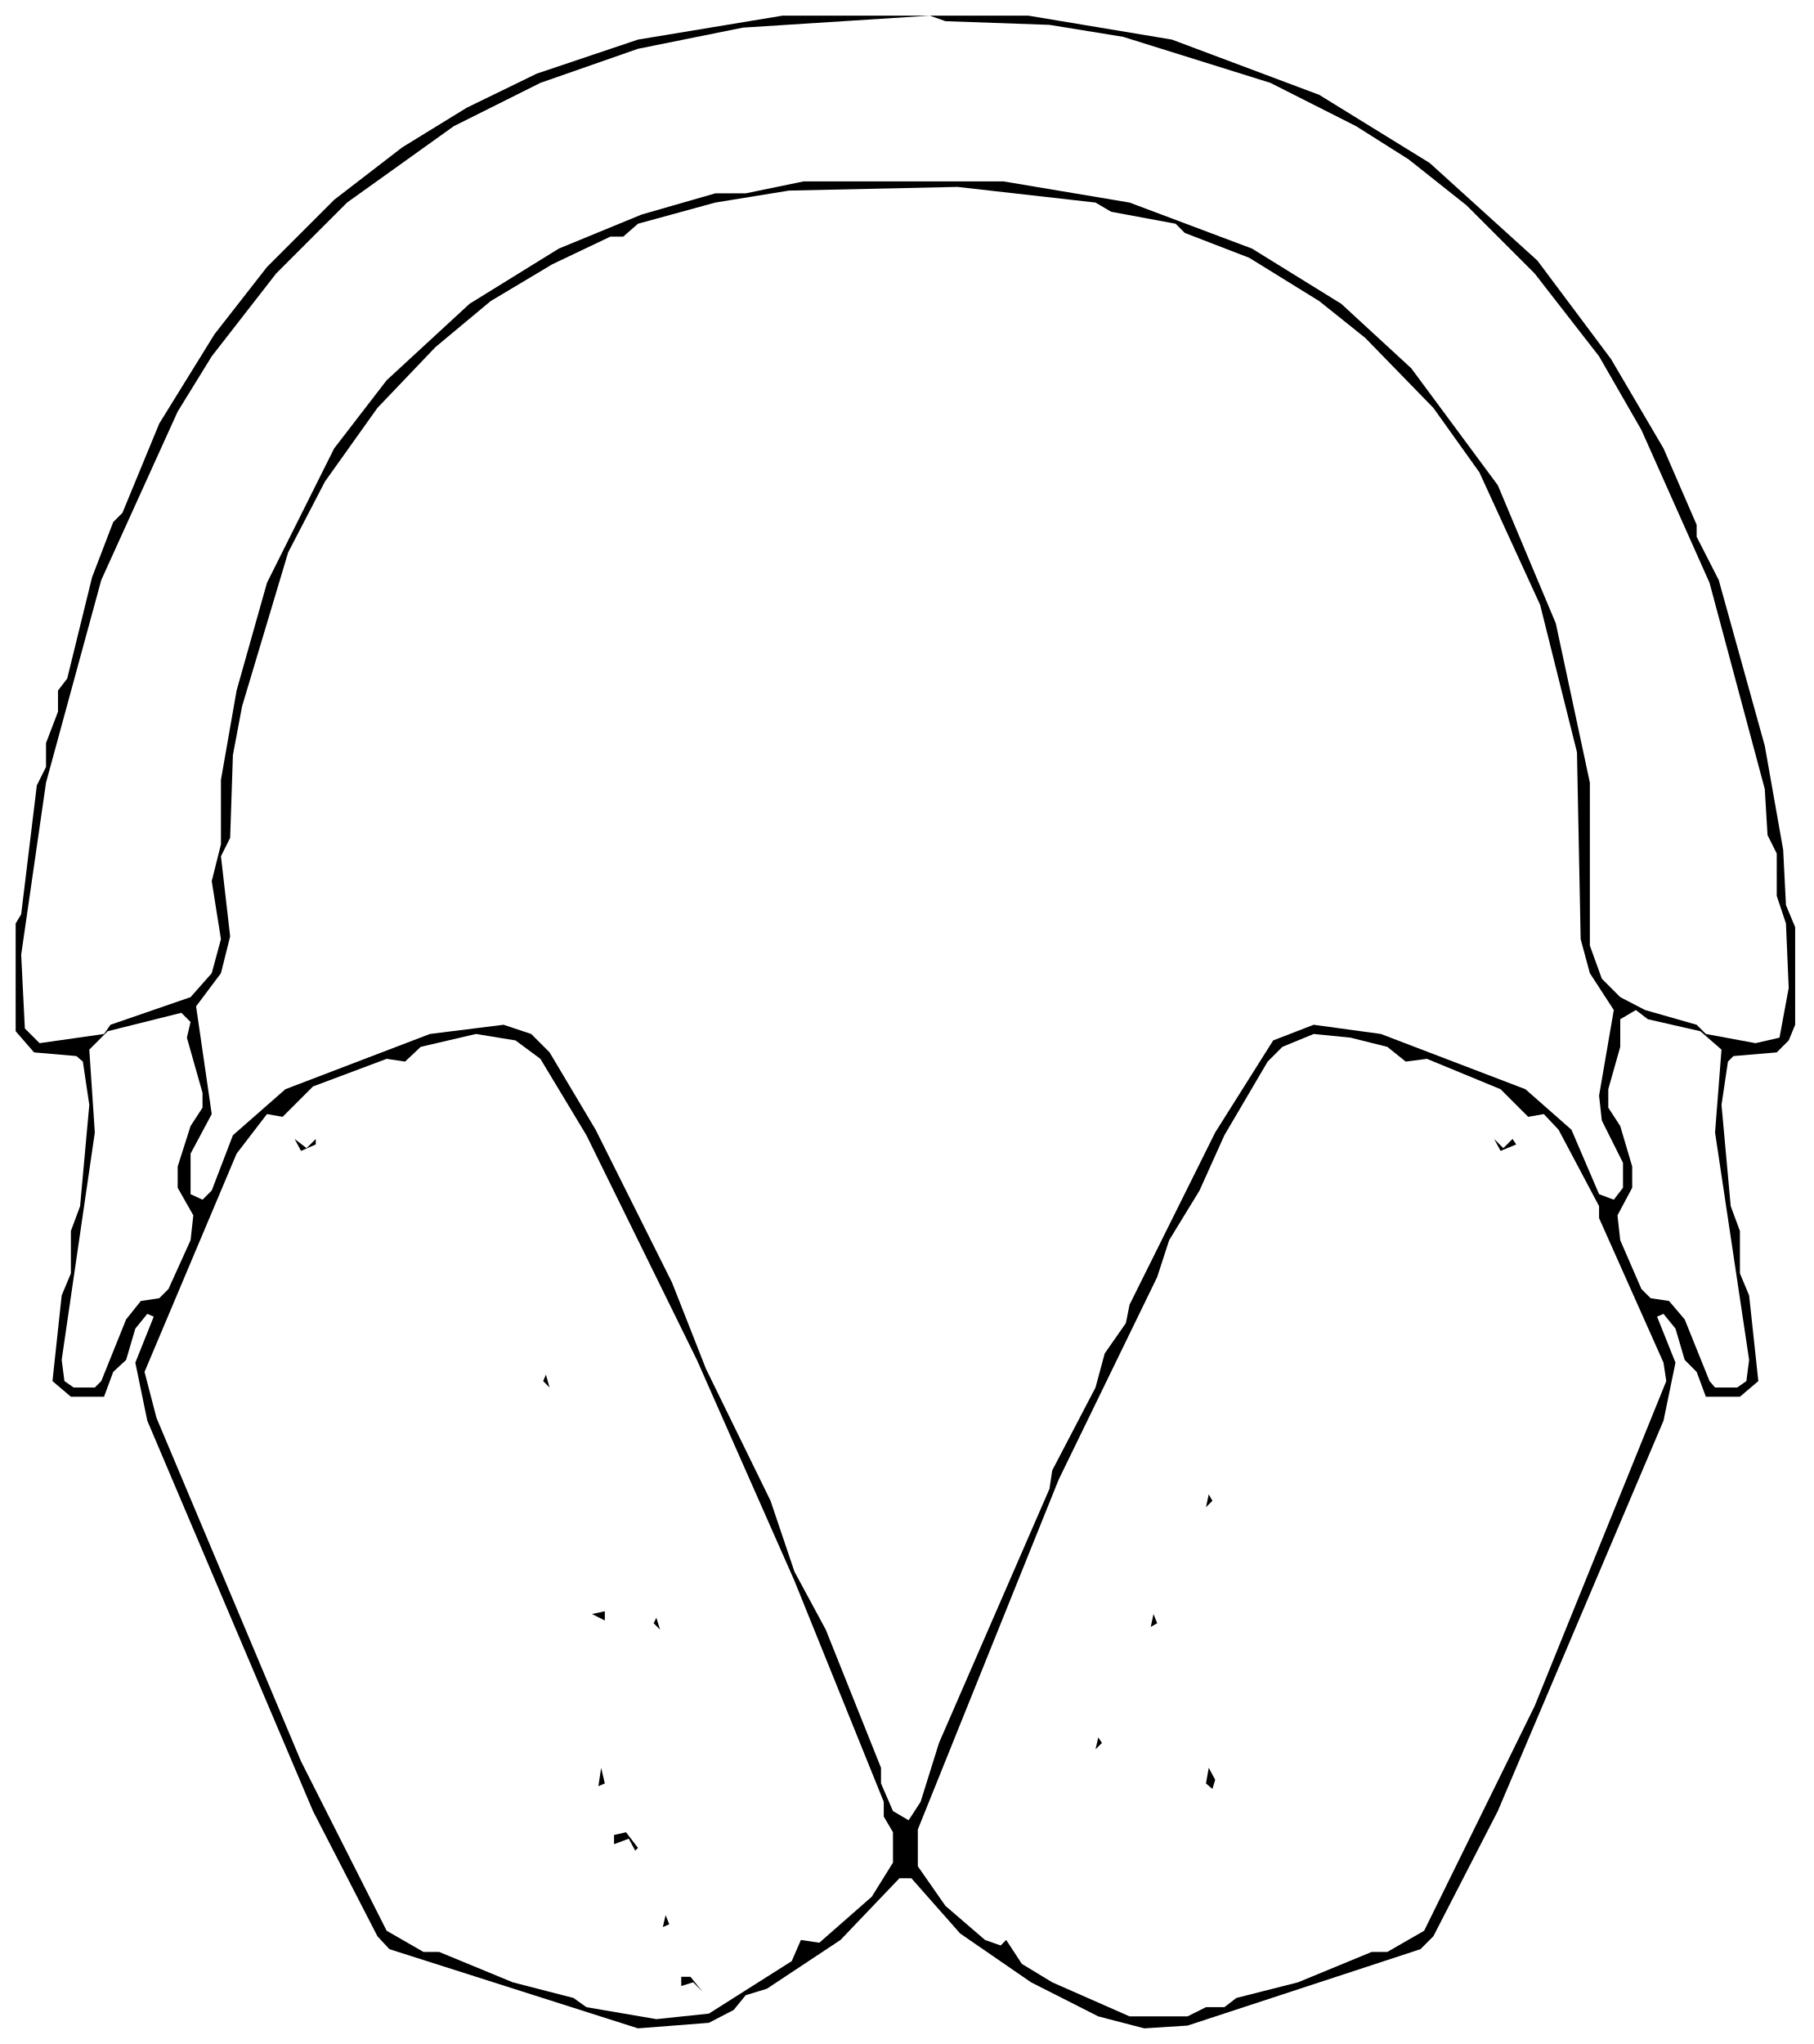
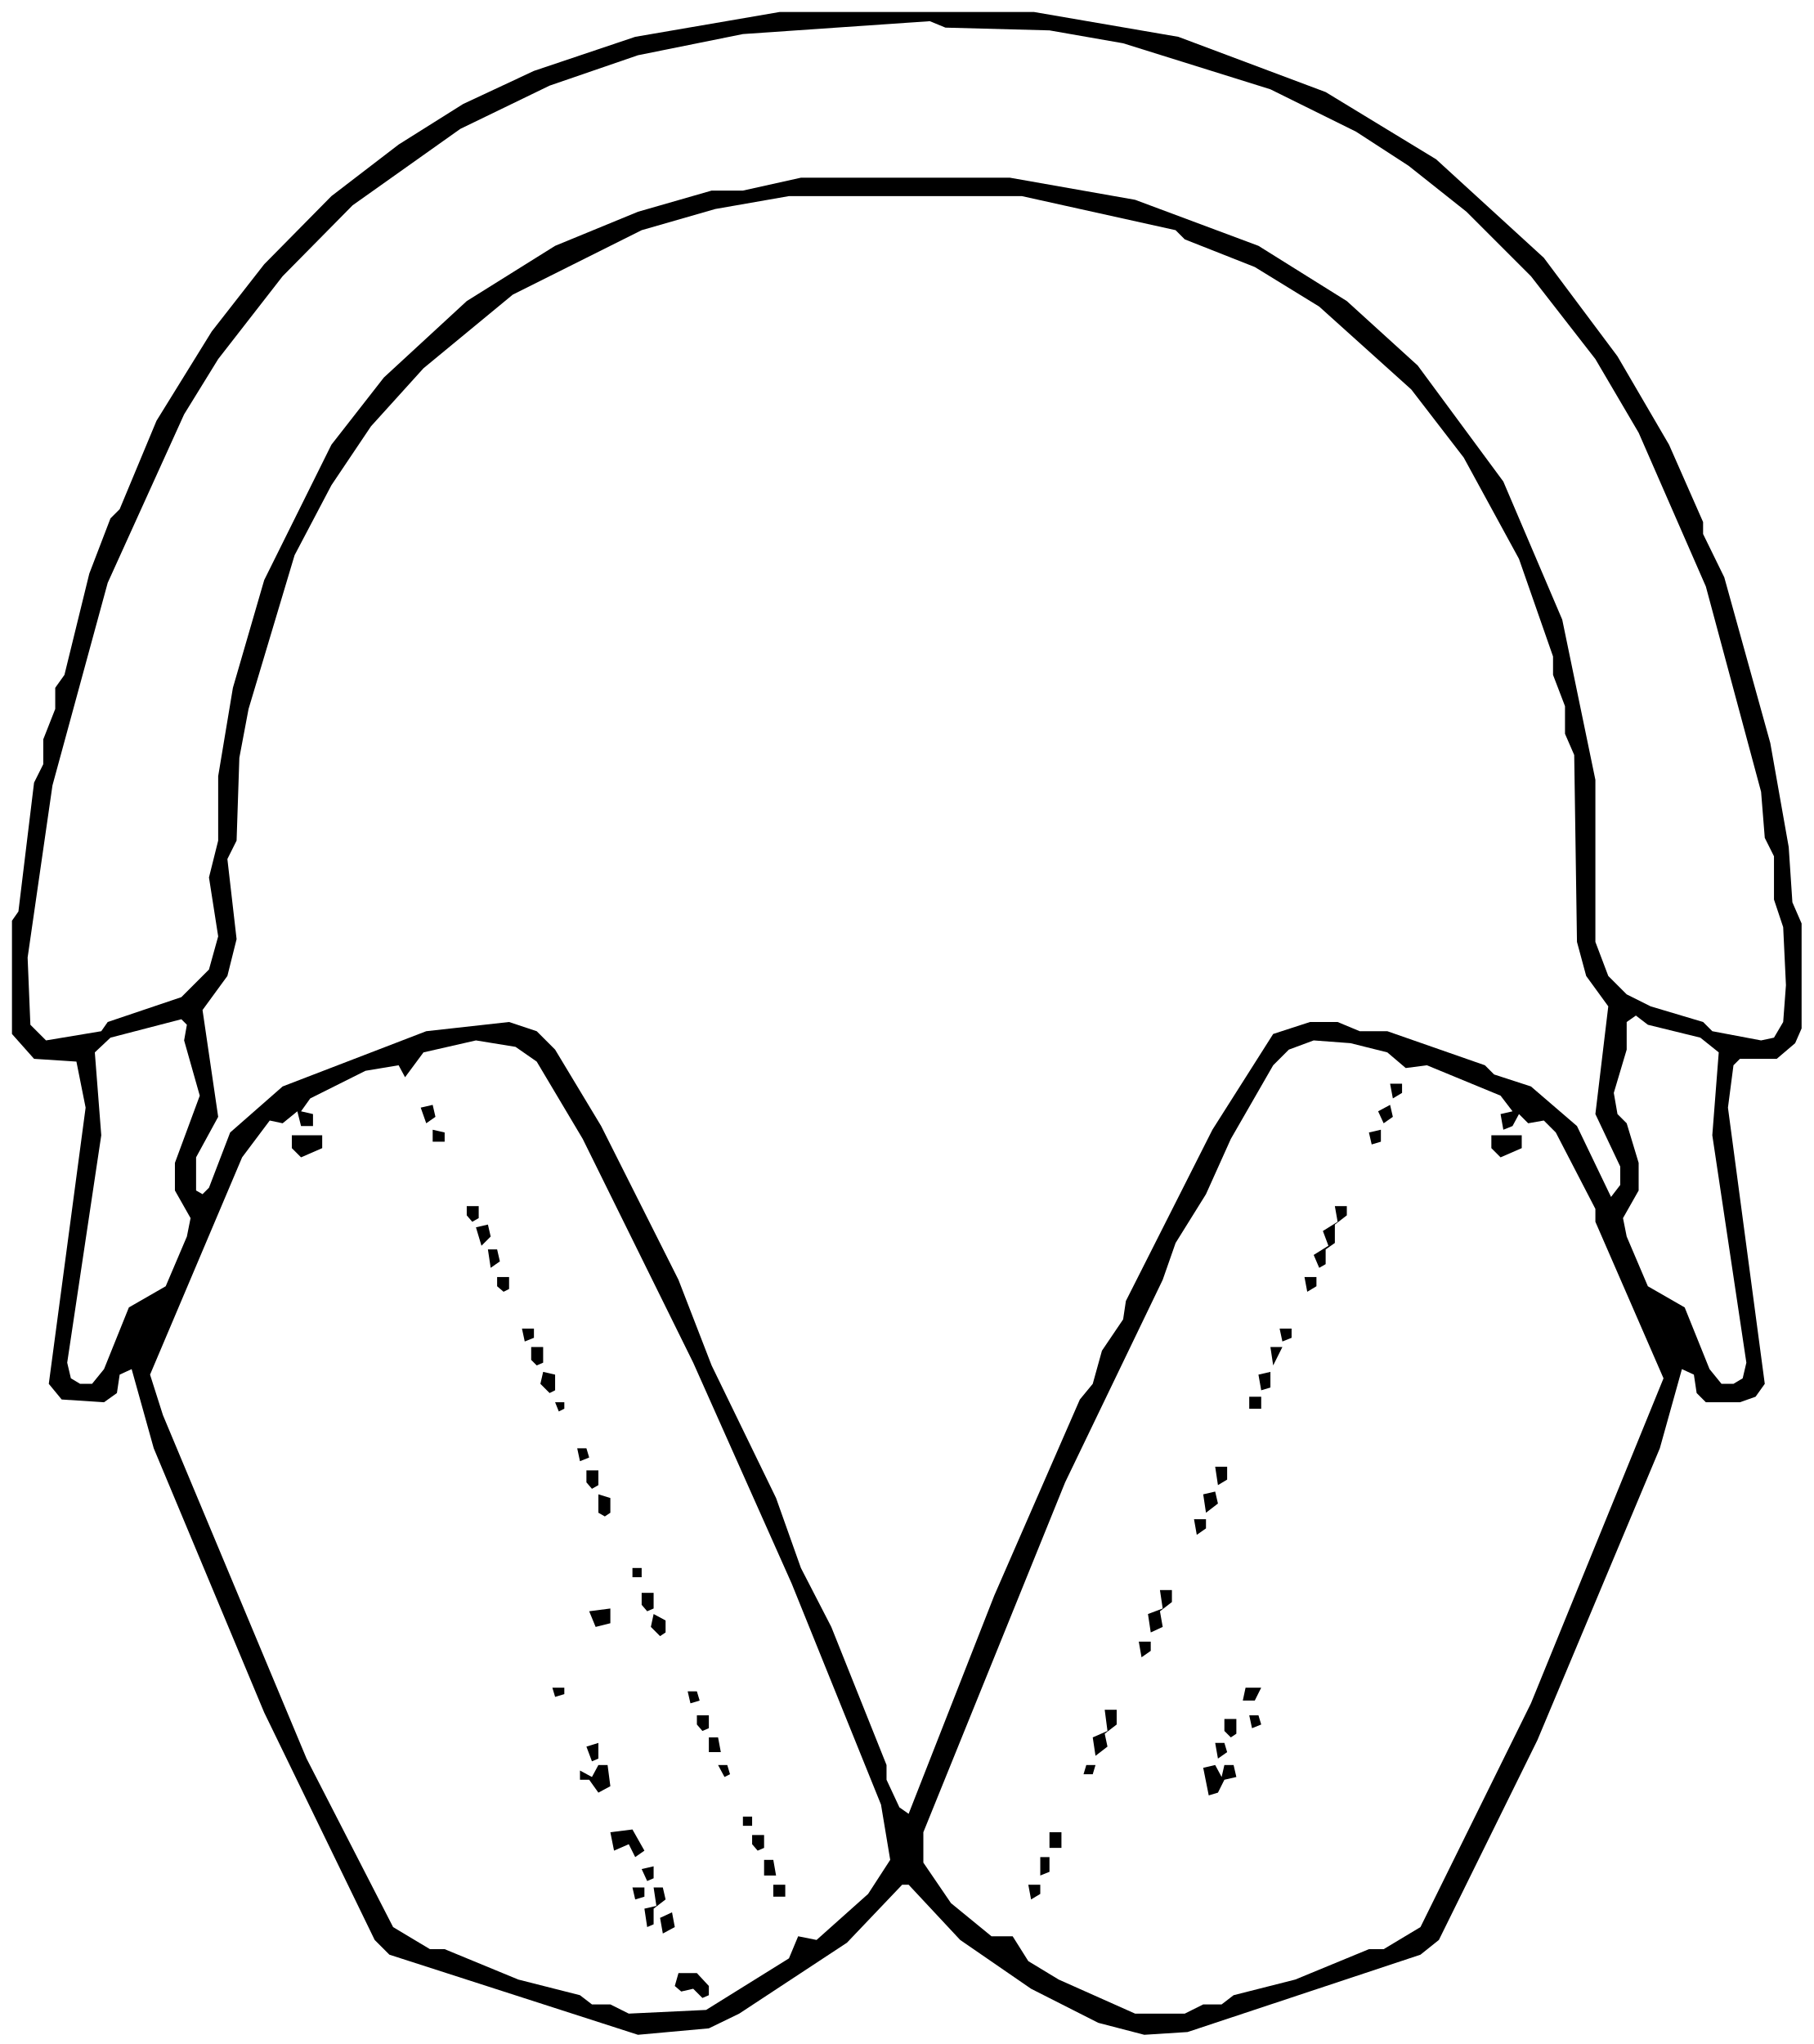
<svg xmlns="http://www.w3.org/2000/svg" viewBox="0 0 197 222" width="197" height="222">
-   <path fill="#000" fill-rule="evenodd" d="M69.3 4.3 L58.3 8.0 L50.7 11.7 L43.7 16.0 L36.3 21.7 L29.0 29.0 L23.3 36.3 L17.3 46.0 L13.3 55.7 L12.3 56.7 L10.0 62.7 L7.3 73.7 L6.3 75.0 L6.3 77.3 L5.0 80.7 L5.0 83.3 L4.0 85.3 L2.3 99.3 L1.7 100.3 L1.7 112.0 L3.7 114.3 L8.3 114.7 L9.0 115.3 L9.7 120.0 L8.7 131.0 L7.7 133.7 L7.7 138.3 L6.7 140.7 L5.7 150.0 L7.7 151.7 L11.3 151.7 L12.3 149.0 L13.7 147.7 L14.7 144.3 L16.0 142.7 L16.7 143.0 L14.7 148.0 L16.0 154.3 L34.0 196.7 L41.0 210.3 L42.3 211.7 L69.3 220.3 L77.0 219.7 L79.7 218.3 L81.0 216.7 L83.3 216.0 L91.3 210.7 L97.7 204.0 L99.0 204.0 L104.3 210.0 L112.0 215.3 L119.3 219.0 L124.3 220.3 L129.0 220.0 L154.3 211.7 L155.7 210.3 L162.7 196.7 L180.7 154.3 L182.0 148.0 L180.0 143.0 L180.7 142.7 L182.0 144.3 L183.0 147.7 L184.3 149.0 L185.3 151.7 L189.0 151.7 L191.0 150.0 L190.0 140.7 L189.0 138.3 L189.0 133.7 L188.0 131.0 L187.0 120.0 L187.7 115.3 L188.3 114.7 L193.0 114.3 L194.3 113.0 L195.0 111.3 L195.0 100.7 L194.0 98.3 L193.7 92.3 L191.7 81.0 L186.7 63.0 L184.3 58.3 L184.3 57.0 L180.7 48.7 L175.0 39.0 L167.0 28.3 L155.3 17.7 L143.3 10.3 L127.3 4.3 L111.7 1.7 L85.0 1.7 Z M146.7 112.7 L150.7 113.7 L152.7 115.3 L155.0 115.0 L163.0 118.3 L166.0 121.3 L167.7 121.0 L169.3 122.7 L173.7 131.0 L173.7 132.3 L180.7 148.0 L181.0 150.0 L166.7 185.3 L154.7 209.7 L150.7 212.0 L149.0 212.0 L141.0 215.3 L134.3 217.0 L133.0 218.0 L131.0 218.0 L129.0 219.0 L122.7 219.0 L114.3 215.3 L111.0 213.3 L109.3 210.7 L108.7 211.3 L107.0 210.7 L102.7 207.0 L99.7 202.7 L99.7 198.7 L115.0 160.7 L125.7 138.7 L127.0 134.7 L130.3 129.3 L133.0 123.3 L137.7 115.3 L139.3 113.7 L142.7 112.3 Z M131.3 192.0 L131.0 193.7 L131.7 194.3 L132.0 193.3 Z M119.3 188.7 L119.0 190.0 L119.7 189.3 Z M125.3 175.3 L125.0 176.7 L125.7 176.3 Z M131.3 162.3 L131.0 163.7 L131.7 163.0 Z M162.3 123.7 L163.0 125.0 L164.7 124.3 L164.3 123.7 L163.3 124.7 Z M42.0 115.0 L44.0 115.3 L45.7 113.7 L51.7 112.3 L56.0 113.0 L58.7 115.0 L63.7 123.3 L75.7 147.7 L86.3 171.7 L96.0 195.7 L96.0 197.3 L97.0 199.0 L97.0 202.3 L94.7 206.0 L89.0 211.0 L87.0 210.7 L86.0 213.0 L77.0 218.7 L71.3 219.3 L63.7 218.0 L62.3 217.0 L55.7 215.3 L47.7 212.0 L46.0 212.0 L42.0 209.7 L32.7 191.3 L17.0 154.0 L15.7 149.0 L25.7 125.3 L29.0 121.0 L30.7 121.3 L34.0 118.0 Z M74.0 214.7 L74.0 215.7 L75.3 215.3 L76.3 216.3 L75.0 214.7 Z M72.3 208.0 L72.0 209.3 L72.7 209.0 Z M66.7 199.3 L66.7 200.3 L68.3 199.7 L69.0 201.0 L69.3 200.7 L68.0 199.0 Z M65.3 192.0 L65.0 194.0 L65.7 193.7 Z M71.3 175.7 L71.0 176.3 L71.7 177.0 Z M64.3 175.3 L65.7 176.0 L65.7 175.0 Z M59.3 149.3 L59.0 150.0 L59.7 150.7 Z M32.0 123.7 L32.7 125.0 L34.3 124.3 L34.3 123.7 L33.3 124.7 Z M19.7 110.0 L20.7 111.0 L20.3 112.7 L22.0 118.7 L22.0 120.3 L20.7 122.3 L19.3 126.7 L19.3 129.0 L21.0 132.0 L20.7 134.7 L18.3 140.0 L17.3 141.0 L15.3 141.3 L13.7 143.3 L11.0 150.0 L10.3 150.7 L8.0 150.7 L7.0 150.0 L6.7 147.7 L10.3 123.0 L9.7 114.0 L11.7 112.0 Z M177.7 109.7 L179.0 110.7 L184.7 112.0 L187.0 114.0 L186.3 123.0 L190.0 147.7 L189.7 150.0 L188.7 150.7 L186.3 150.7 L185.7 150.0 L183.0 143.3 L181.3 141.3 L179.3 141.0 L178.3 140.0 L176.0 134.7 L175.7 132.0 L177.3 129.0 L177.3 126.7 L176.0 122.3 L174.7 120.3 L174.7 118.3 L176.0 113.7 L176.0 110.7 Z M85.7 20.7 L104.0 20.3 L119.0 22.0 L120.7 23.0 L127.7 24.3 L128.7 25.3 L135.7 28.0 L143.3 32.7 L148.3 36.7 L155.7 44.3 L160.7 51.3 L167.3 65.7 L171.3 81.7 L171.7 102.0 L172.7 105.7 L175.3 109.7 L173.7 119.0 L174.0 121.7 L176.3 126.3 L176.3 129.0 L175.3 130.3 L173.7 129.7 L170.7 122.7 L165.7 118.3 L150.0 112.3 L142.7 111.3 L138.3 113.0 L132.0 123.0 L122.7 141.7 L122.3 143.7 L120.0 147.0 L119.0 150.7 L114.3 159.7 L114.0 161.7 L102.0 189.3 L100.0 195.7 L98.7 197.7 L97.0 196.7 L95.7 193.7 L95.7 192.0 L89.7 177.0 L86.3 170.7 L83.7 163.0 L76.7 148.7 L73.0 139.3 L64.7 122.7 L59.7 114.3 L57.7 112.3 L54.7 111.3 L46.7 112.3 L31.0 118.3 L25.3 123.3 L23.0 129.3 L22.0 130.3 L20.7 129.7 L20.7 125.3 L23.0 121.0 L21.3 109.3 L24.0 105.7 L25.0 101.7 L24.0 93.0 L25.0 91.0 L25.3 82.0 L26.3 76.7 L31.3 60.0 L35.3 52.3 L41.0 44.3 L47.3 37.7 L53.3 32.7 L60.0 28.7 L66.3 25.7 L67.7 25.7 L69.3 24.3 L77.7 22.0 Z M2.3 103.7 L5.0 85.0 L11.0 63.0 L19.3 44.7 L23.0 38.7 L30.0 29.7 L37.7 22.0 L49.3 13.7 L58.7 9.0 L69.3 5.3 L80.7 3.0 L101.0 1.7 L102.7 2.3 L114.0 2.7 L122.0 4.0 L138.0 9.0 L147.3 13.7 L153.0 17.3 L159.3 22.3 L166.7 29.7 L173.7 38.7 L178.3 46.7 L185.7 63.3 L191.7 85.7 L192.0 90.7 L193.0 92.7 L193.0 97.3 L194.0 100.3 L194.3 107.3 L193.3 112.7 L190.7 113.3 L185.3 112.3 L184.3 111.3 L178.7 109.7 L176.0 108.3 L174.0 106.3 L172.7 102.7 L172.7 85.0 L169.0 67.7 L162.7 52.7 L153.3 40.0 L145.7 33.0 L136.0 27.0 L122.7 22.0 L109.0 19.7 L87.3 19.7 L81.0 21.0 L77.7 21.0 L69.7 23.3 L60.7 27.0 L51.0 33.0 L42.0 41.3 L36.3 48.7 L29.0 63.3 L25.7 75.0 L24.0 84.7 L24.0 91.7 L23.0 95.7 L24.0 102.0 L23.0 105.7 L20.7 108.3 L12.0 111.3 L11.3 112.3 L4.3 113.3 L2.7 111.7 Z" />
+   <path fill="#000" fill-rule="evenodd" d="M69.0 4.0 L58.0 7.7 L50.3 11.3 L43.3 15.7 L36.0 21.3 L28.7 28.7 L23.0 36.0 L17.0 45.7 L13.0 55.3 L12.0 56.3 L9.7 62.3 L7.0 73.3 L6.0 74.7 L6.0 77.0 L4.7 80.3 L4.7 83.0 L3.7 85.0 L2.0 99.0 L1.3 100.0 L1.3 112.3 L3.7 115.0 L8.3 115.3 L9.3 120.3 L5.3 150.3 L6.7 152.0 L11.3 152.3 L12.7 151.3 L13.0 149.3 L14.3 148.7 L16.7 157.3 L28.7 186.0 L40.7 210.7 L42.3 212.3 L69.3 221.0 L77.0 220.3 L80.3 218.7 L92.0 211.0 L98.0 204.7 L98.7 204.7 L104.3 210.7 L112.0 216.0 L119.3 219.7 L124.3 221.0 L129.0 220.7 L154.3 212.3 L156.3 210.7 L167.0 189.0 L180.3 157.3 L182.7 148.7 L184.0 149.3 L184.3 151.3 L185.3 152.3 L189.0 152.3 L190.7 151.7 L191.7 150.3 L187.7 120.3 L188.3 115.7 L189.0 115.0 L193.0 115.0 L195.0 113.3 L195.7 111.7 L195.7 100.3 L194.7 98.0 L194.3 92.0 L192.3 80.7 L187.3 62.7 L185.0 58.0 L185.0 56.7 L181.3 48.3 L175.7 38.7 L167.7 28.0 L156.0 17.3 L144.0 10.0 L128.0 4.0 L112.3 1.3 L84.7 1.3 Z M146.7 113.3 L150.7 114.3 L152.7 116.0 L155.0 115.7 L163.0 119.0 L164.3 120.7 L163.0 121.0 L163.3 122.7 L164.3 122.3 L165.0 121.0 L166.0 122.0 L167.7 121.7 L169.0 123.0 L173.3 131.3 L173.3 132.7 L180.7 149.7 L166.3 185.0 L154.3 209.3 L150.3 211.7 L148.7 211.7 L140.7 215.0 L134.0 216.7 L132.7 217.7 L130.7 217.7 L128.7 218.7 L123.3 218.7 L115.0 215.0 L111.7 213.0 L110.0 210.3 L107.7 210.3 L103.3 206.7 L100.3 202.3 L100.3 199.0 L115.7 161.0 L126.3 139.0 L127.7 135.0 L131.0 129.7 L133.7 123.7 L138.3 115.7 L140.0 114.0 L142.7 113.0 Z M113.0 204.7 L111.7 204.7 L112.0 206.3 L113.0 205.7 Z M114.0 201.7 L113.0 201.7 L113.0 203.7 L114.0 203.3 Z M114.0 199.0 L114.0 200.7 L115.3 200.7 L115.3 199.0 Z M130.7 192.0 L131.3 195.0 L132.3 194.7 L133.0 193.3 L134.3 193.0 L134.0 191.7 L133.0 191.7 L132.7 193.0 L132.0 191.7 Z M119.0 191.7 L118.0 191.7 L117.7 192.7 L118.7 192.7 Z M133.0 189.3 L132.0 189.3 L132.3 191.0 L133.3 190.3 Z M133.0 186.7 L133.0 188.0 L133.7 188.7 L134.3 188.3 L134.3 186.7 Z M135.7 186.3 L136.0 187.7 L137.0 187.3 L136.7 186.3 Z M121.3 185.7 L120.0 185.7 L120.3 188.0 L118.7 188.7 L119.0 190.7 L120.3 189.7 L120.0 188.3 L121.3 187.3 Z M135.0 184.7 L136.3 184.7 L137.0 183.3 L135.3 183.3 Z M125.0 178.3 L123.7 178.3 L124.0 180.0 L125.0 179.3 Z M127.3 172.7 L126.0 172.7 L126.3 174.7 L124.7 175.3 L125.0 177.3 L126.3 176.7 L126.0 175.0 L127.3 174.0 Z M131.0 165.0 L129.7 165.0 L130.0 166.7 L131.0 166.0 Z M132.0 162.0 L130.7 162.3 L131.0 164.3 L132.3 163.3 Z M133.3 159.3 L132.0 159.3 L132.3 161.3 L133.3 160.7 Z M135.7 151.7 L135.7 153.0 L137.0 153.0 L137.0 151.7 Z M138.0 149.0 L136.7 149.3 L137.0 151.0 L138.0 150.7 Z M139.3 146.3 L138.0 146.3 L138.3 148.3 Z M139.0 144.3 L139.3 145.7 L140.3 145.3 L140.3 144.3 Z M143.0 138.7 L141.7 138.7 L142.0 140.3 L143.0 139.7 Z M146.3 131.0 L145.0 131.0 L145.3 132.7 L143.7 133.7 L144.3 135.3 L142.7 136.3 L143.3 137.7 L144.0 137.3 L144.0 135.7 L145.0 135.0 L145.0 133.0 L146.3 132.0 Z M162.0 123.3 L162.0 124.7 L163.0 125.7 L165.3 124.7 L165.3 123.3 Z M150.0 122.7 L148.7 123.0 L149.0 124.3 L150.0 124.0 Z M151.0 120.0 L149.7 120.7 L150.3 122.0 L151.3 121.3 Z M152.3 117.7 L151.0 117.7 L151.3 119.3 L152.3 118.7 Z M39.7 116.3 L43.3 115.7 L44.0 117.0 L46.0 114.3 L51.7 113.0 L56.0 113.7 L58.3 115.3 L63.3 123.7 L75.3 148.0 L86.0 172.0 L95.7 196.0 L96.7 202.0 L94.3 205.7 L88.7 210.7 L86.7 210.3 L85.7 212.7 L76.7 218.3 L68.3 218.7 L66.3 217.7 L64.3 217.7 L63.0 216.7 L56.3 215.0 L48.3 211.7 L46.7 211.7 L42.7 209.3 L33.3 191.0 L17.7 153.7 L16.3 149.3 L26.3 125.7 L29.3 121.7 L30.7 122.0 L32.3 120.7 L32.7 122.3 L34.0 122.3 L34.0 121.0 L32.7 120.7 L33.7 119.3 Z M73.7 214.3 L73.3 215.7 L74.0 216.3 L75.3 216.0 L76.3 217.0 L77.0 216.7 L77.0 215.7 L75.7 214.3 Z M73.0 207.7 L71.7 208.3 L72.0 210.0 L73.3 209.3 Z M72.0 205.0 L71.0 205.0 L71.3 207.0 L70.0 207.3 L70.3 209.3 L71.0 209.0 L71.0 207.3 L72.3 206.3 Z M68.7 205.0 L69.0 206.3 L70.0 206.0 L70.0 205.0 Z M84.0 204.7 L84.0 206.0 L85.3 206.0 L85.3 204.7 Z M71.0 202.7 L69.7 203.0 L70.3 204.3 L71.0 204.0 Z M83.0 202.0 L83.0 203.7 L84.3 203.7 L84.0 202.0 Z M81.7 199.3 L81.7 200.3 L82.3 201.0 L83.0 200.7 L83.0 199.3 Z M66.3 199.0 L66.7 201.0 L68.3 200.3 L69.0 201.7 L70.0 201.0 L68.7 198.7 Z M80.7 197.3 L80.7 198.3 L81.7 198.3 L81.7 197.3 Z M78.0 191.7 L78.7 193.0 L79.3 192.7 L79.0 191.7 Z M63.0 192.3 L63.0 193.3 L64.0 193.3 L65.0 194.7 L66.3 194.0 L66.0 191.7 L65.0 191.7 L64.3 193.0 Z M65.0 189.3 L63.7 189.7 L64.3 191.3 L65.0 191.0 Z M77.0 188.7 L77.0 190.3 L78.3 190.3 L78.0 188.7 Z M75.7 186.3 L75.7 187.3 L76.3 188.0 L77.0 187.7 L77.0 186.3 Z M74.7 183.7 L75.0 185.0 L76.0 184.7 L75.7 183.7 Z M60.0 183.3 L60.3 184.3 L61.3 184.0 L61.3 183.3 Z M71.0 175.3 L70.7 176.7 L71.7 177.7 L72.3 177.3 L72.3 176.0 Z M64.0 175.0 L64.7 176.7 L66.3 176.3 L66.3 174.7 Z M69.7 173.0 L69.7 174.3 L70.3 175.0 L71.0 174.7 L71.0 173.0 Z M68.7 170.3 L68.7 171.3 L69.7 171.3 L69.7 170.3 Z M65.0 162.3 L65.0 164.3 L65.7 164.7 L66.3 164.3 L66.3 162.7 Z M63.7 159.7 L63.7 161.0 L64.3 161.7 L65.0 161.3 L65.0 159.7 Z M62.7 157.3 L63.0 158.7 L64.0 158.3 L63.7 157.3 Z M60.3 152.3 L60.7 153.3 L61.3 153.0 L61.3 152.3 Z M59.0 149.0 L58.7 150.3 L59.7 151.3 L60.3 151.0 L60.3 149.3 Z M57.7 146.3 L57.7 147.7 L58.3 148.3 L59.0 148.0 L59.0 146.3 Z M56.7 144.3 L57.0 145.7 L58.0 145.3 L58.0 144.3 Z M54.0 138.7 L54.0 139.7 L54.7 140.3 L55.3 140.0 L55.3 138.7 Z M54.0 135.7 L53.0 135.7 L53.3 137.7 L54.3 137.0 Z M53.0 133.0 L51.7 133.3 L52.3 135.3 L53.3 134.3 Z M50.7 131.0 L50.7 132.0 L51.3 132.7 L52.0 132.3 L52.0 131.0 Z M31.7 123.3 L31.7 124.7 L32.7 125.7 L35.0 124.7 L35.0 123.3 Z M47.0 122.7 L47.0 124.0 L48.3 124.0 L48.3 123.0 Z M47.0 120.0 L45.7 120.3 L46.3 122.0 L47.3 121.3 Z M19.7 110.7 L20.3 111.3 L20.0 113.0 L21.7 119.0 L19.0 126.3 L19.0 129.3 L20.7 132.3 L20.3 134.3 L18.0 139.7 L14.0 142.0 L11.3 148.7 L10.0 150.3 L8.7 150.3 L7.7 149.7 L7.3 148.0 L11.0 123.3 L10.3 114.3 L12.0 112.7 Z M177.7 110.3 L179.0 111.3 L184.7 112.7 L186.7 114.3 L186.0 123.3 L189.7 148.0 L189.3 149.7 L188.3 150.3 L187.0 150.3 L185.7 148.7 L183.0 142.0 L179.0 139.7 L176.7 134.3 L176.3 132.3 L178.0 129.3 L178.0 126.3 L176.7 122.0 L175.7 121.0 L175.3 118.7 L176.7 114.0 L176.7 111.0 Z M85.7 21.3 L111.0 21.3 L127.7 25.0 L128.7 26.0 L136.3 29.0 L143.3 33.3 L153.3 42.3 L159.0 49.7 L165.0 60.7 L168.7 71.3 L168.7 73.3 L170.0 76.7 L170.0 79.7 L171.0 82.0 L171.3 102.3 L172.3 106.0 L174.7 109.3 L173.3 121.0 L176.0 126.7 L176.0 128.7 L175.0 130.0 L171.3 122.3 L166.3 118.0 L162.3 116.7 L161.3 115.7 L150.7 112.0 L147.7 112.0 L145.3 111.0 L142.3 111.0 L138.3 112.3 L131.7 122.7 L122.3 141.3 L122.0 143.3 L119.7 146.7 L118.7 150.3 L117.3 152.0 L108.0 173.3 L98.7 197.0 L97.7 196.3 L96.3 193.3 L96.3 191.7 L90.3 176.7 L87.0 170.3 L84.3 162.7 L77.3 148.3 L73.7 139.0 L65.3 122.3 L60.3 114.0 L58.3 112.0 L55.3 111.0 L46.3 112.0 L30.7 118.0 L25.0 123.0 L22.7 129.0 L22.0 129.7 L21.3 129.3 L21.3 125.7 L23.7 121.3 L22.0 109.7 L24.7 106.0 L25.7 102.0 L24.7 93.3 L25.7 91.3 L26.0 82.3 L27.0 77.0 L32.0 60.3 L36.0 52.7 L40.3 46.3 L46.0 40.0 L55.7 32.0 L69.7 25.0 L77.7 22.7 Z M3.0 104.0 L5.7 85.3 L11.7 63.3 L20.0 45.0 L23.7 39.0 L30.7 30.0 L38.3 22.3 L50.0 14.0 L59.7 9.3 L69.3 6.0 L80.7 3.7 L101.0 2.3 L102.7 3.0 L114.0 3.3 L122.0 4.7 L138.0 9.7 L147.3 14.3 L153.0 18.0 L159.3 23.0 L166.3 30.0 L173.3 39.0 L178.0 47.0 L185.3 63.7 L191.3 86.0 L191.7 91.0 L192.7 93.0 L192.7 97.7 L193.7 100.7 L194.0 107.0 L193.7 111.0 L192.7 112.7 L191.3 113.0 L186.0 112.0 L185.0 111.0 L179.3 109.3 L176.7 108.0 L174.7 106.0 L173.3 102.3 L173.3 84.7 L169.7 67.3 L163.3 52.3 L154.0 39.7 L146.3 32.7 L136.7 26.7 L123.3 21.7 L109.7 19.3 L87.0 19.3 L80.7 20.7 L77.3 20.7 L69.3 23.0 L60.3 26.7 L50.7 32.7 L41.7 41.0 L36.0 48.3 L28.7 63.0 L25.3 74.7 L23.7 84.3 L23.7 91.3 L22.7 95.3 L23.7 101.7 L22.7 105.3 L19.7 108.3 L11.7 111.0 L11.0 112.0 L5.0 113.0 L3.3 111.3 Z" />
</svg>
